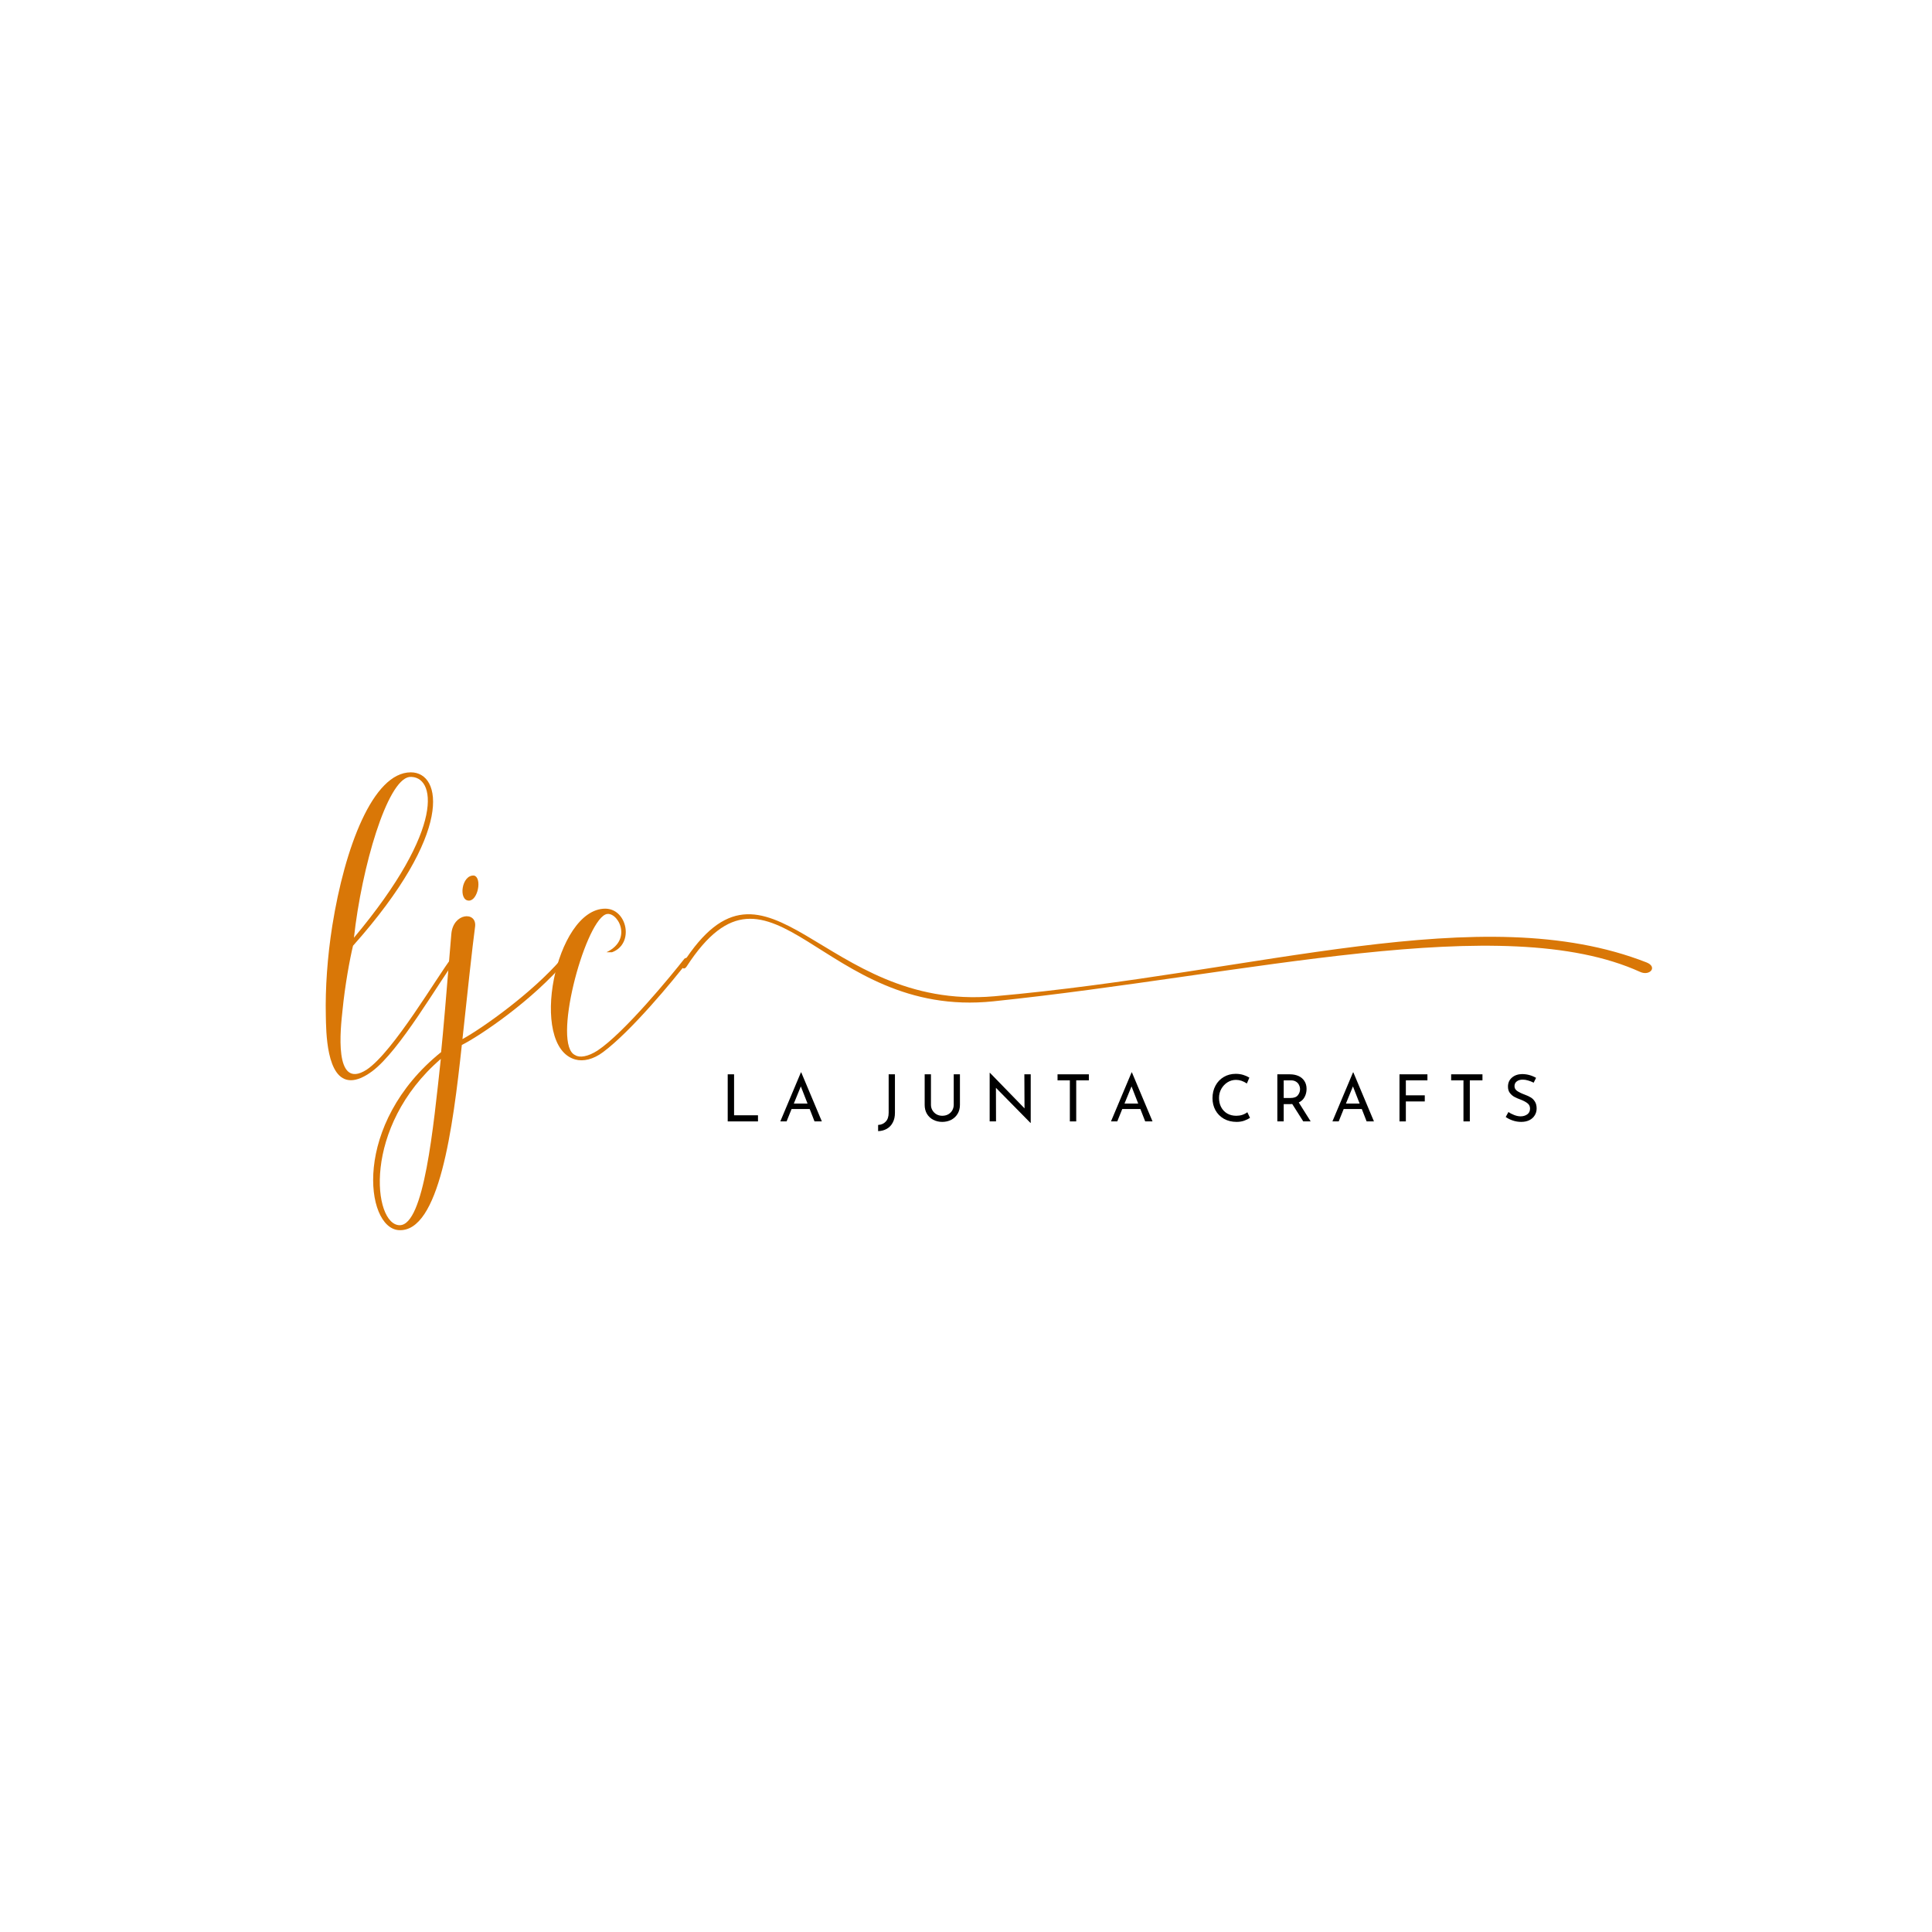
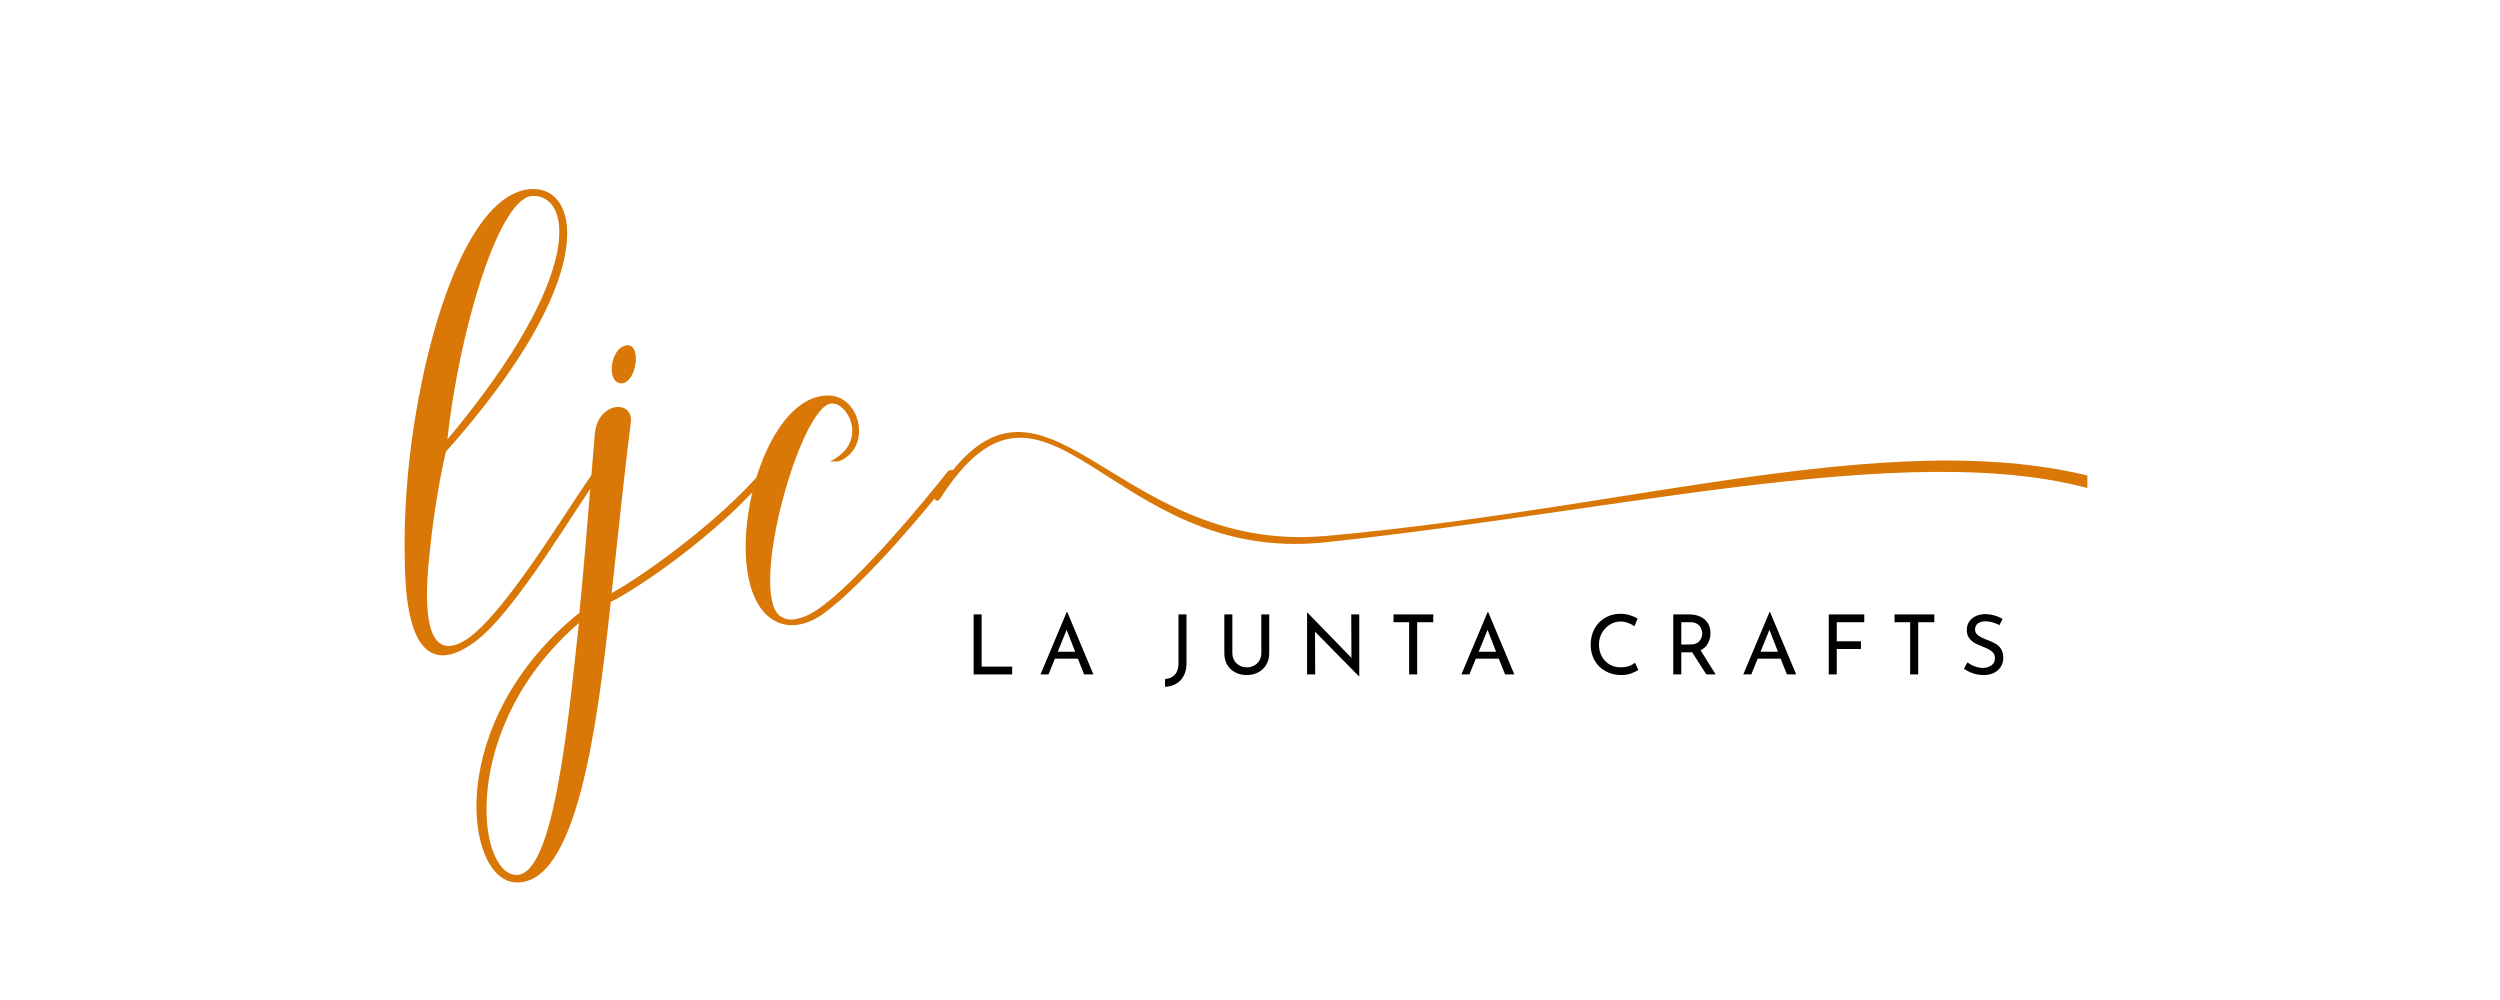
- <svg xmlns="http://www.w3.org/2000/svg" width="500" zoomAndPan="magnify" viewBox="0 0 375 375" height="500" preserveAspectRatio="xMidYMid meet" version="1.0">
+ <svg xmlns="http://www.w3.org/2000/svg" width="500" zoomAndPan="magnify" viewBox="0 0 375 150" height="200" preserveAspectRatio="xMidYMid meet" version="1.0">
  <defs>
    <g />
-     <clipPath id="3385214c7f">
-       <path d="M 132.027 177 L 321 177 L 321 195 L 132.027 195 Z M 132.027 177 " clip-rule="nonzero" />
+     <clipPath id="04ee74c6df">
+       <path d="M 140 64 L 313.105 64 L 313.105 82 L 140 82 Z M 140 64 " clip-rule="nonzero" />
    </clipPath>
  </defs>
-   <g clip-path="url(#3385214c7f)">
-     <path fill="#d97707" d="M 133.27 187.605 C 132.75 188.41 132.043 187.773 132.492 187.07 C 149.129 161.082 159.562 196.336 193.004 193.375 C 244.492 188.82 287.535 174.277 319.57 186.797 C 321.805 187.672 320.23 189.504 318.352 188.648 C 291.688 176.527 242.156 189.219 192.781 194.359 C 159.324 197.84 149.867 162.043 133.27 187.605 Z M 133.27 187.605 " fill-opacity="1" fill-rule="nonzero" />
+   <g clip-path="url(#04ee74c6df)">
+     <path fill="#d97707" d="M 141.059 74.738 C 140.551 75.527 139.867 74.906 140.305 74.215 C 156.414 48.766 166.52 83.289 198.902 80.391 C 248.766 75.93 290.445 61.688 321.469 73.949 C 323.629 74.805 322.109 76.598 320.285 75.762 C 294.465 63.891 246.5 76.32 198.688 81.355 C 166.289 84.766 157.133 49.707 141.059 74.738 Z M 141.059 74.738 " fill-opacity="1" fill-rule="nonzero" />
  </g>
  <g fill="#d97707" fill-opacity="1">
-     <g transform="translate(63.96094, 200.25)">
+     <g transform="translate(61.55465, 87.27484)">
      <g>
-         <path d="M 8.281 7.68 C 13.68 3.66 21.301 -9.781 24.602 -14.102 C 24.602 -14.398 23.82 -14.398 23.578 -14.16 C 21 -10.859 12.359 3.961 7.199 7.379 C 0.719 11.52 2.16 -0.781 2.52 -4.141 C 3 -9.059 3.961 -14.219 4.559 -16.68 C 24.18 -38.699 21.84 -50.34 15.781 -50.34 C 8.398 -50.34 2.941 -35.641 0.539 -20.578 C -0.422 -14.52 -0.84 -8.34 -0.719 -3.121 C -0.66 -0.18 -0.66 9.422 4.141 9.422 C 5.281 9.422 6.66 8.879 8.281 7.68 Z M 4.738 -18.238 C 6.238 -31.922 11.16 -48.781 15.48 -49.441 C 20.578 -49.859 22.738 -39.719 4.738 -18.238 Z M 4.738 -18.238 " />
+         <path d="M 9.691 8.988 C 16.012 4.285 24.93 -11.449 28.793 -16.504 C 28.793 -16.855 27.883 -16.855 27.602 -16.574 C 24.582 -12.711 14.469 4.637 8.426 8.637 C 0.844 13.484 2.527 -0.914 2.949 -4.848 C 3.512 -10.605 4.637 -16.645 5.336 -19.523 C 28.301 -45.297 25.562 -58.922 18.469 -58.922 C 9.832 -58.922 3.441 -41.715 0.633 -24.09 C -0.492 -16.996 -0.984 -9.762 -0.844 -3.652 C -0.773 -0.211 -0.773 11.027 4.848 11.027 C 6.18 11.027 7.797 10.395 9.691 8.988 Z M 5.547 -21.352 C 7.305 -37.363 13.062 -57.098 18.121 -57.871 C 24.09 -58.359 26.617 -46.492 5.547 -21.352 Z M 5.547 -21.352 " />
      </g>
    </g>
  </g>
  <g fill="#d97707" fill-opacity="1">
-     <g transform="translate(87.30091, 200.25)">
+     <g transform="translate(88.87398, 87.27484)">
      <g>
-         <path d="M -1.68 3.961 C -19.02 17.941 -16.441 38.102 -9.898 38.52 C -2.039 39 0.602 18.781 2.34 2.578 C 5.699 0.898 16.078 -6 22.801 -14.039 C 22.801 -14.34 21.84 -14.34 21.66 -14.102 C 15.961 -7.5 6.301 -0.66 2.461 1.441 C 3.301 -6.422 4.441 -16.98 4.922 -20.461 C 5.219 -23.398 0.66 -23.102 0.301 -18.961 C -0.719 -6.539 -1.262 -0.121 -1.68 3.961 Z M -1.738 5.281 C -3.18 18.539 -4.98 37.559 -9.719 37.559 C -14.879 37.559 -17.102 18.539 -1.738 5.281 Z M 3.719 -25.441 C 5.461 -25.441 6.301 -29.82 4.738 -30.301 C 2.281 -30.539 1.621 -25.441 3.719 -25.441 Z M 3.719 -25.441 " />
+         <path d="M -1.965 4.637 C -22.262 21 -19.242 44.598 -11.59 45.086 C -2.387 45.648 0.703 21.98 2.738 3.02 C 6.672 1.055 18.82 -7.023 26.688 -16.434 C 26.688 -16.785 25.562 -16.785 25.352 -16.504 C 18.68 -8.777 7.375 -0.773 2.879 1.684 C 3.863 -7.516 5.195 -19.875 5.758 -23.949 C 6.109 -27.391 0.773 -27.039 0.352 -22.191 C -0.844 -7.656 -1.477 -0.141 -1.965 4.637 Z M -2.035 6.18 C -3.723 21.699 -5.828 43.965 -11.379 43.965 C -17.418 43.965 -20.016 21.699 -2.035 6.18 Z M 4.355 -29.777 C 6.391 -29.777 7.375 -34.902 5.547 -35.465 C 2.668 -35.746 1.895 -29.777 4.355 -29.777 Z M 4.355 -29.777 " />
      </g>
    </g>
  </g>
  <g fill="#d97707" fill-opacity="1">
-     <g transform="translate(108.7209, 200.25)">
+     <g transform="translate(113.946, 87.27484)">
      <g>
-         <path d="M 8.762 -23.879 C -0.961 -23.879 -6.18 2.879 2.941 5.398 C 4.5 5.82 6.422 5.398 8.34 3.961 C 13.738 -0.059 21.84 -9.781 25.141 -14.102 C 25.141 -14.398 24.359 -14.398 24.121 -14.16 C 21.539 -10.859 12.422 0.238 7.262 3.66 C 5.398 4.859 3.781 5.102 2.941 4.559 C -1.621 2.641 4.621 -20.762 8.762 -22.738 C 10.922 -23.762 14.398 -18 9 -15.422 C 9.48 -15.422 9.719 -15.422 10.078 -15.422 C 14.461 -17.039 13.02 -23.879 8.762 -23.879 Z M 8.762 -23.879 " />
+         <path d="M 10.254 -27.953 C -1.125 -27.953 -7.234 3.371 3.441 6.32 C 5.266 6.812 7.516 6.32 9.762 4.637 C 16.082 -0.07 25.562 -11.449 29.426 -16.504 C 29.426 -16.855 28.512 -16.855 28.23 -16.574 C 25.211 -12.711 14.539 0.281 8.496 4.285 C 6.32 5.688 4.426 5.969 3.441 5.336 C -1.895 3.09 5.406 -24.301 10.254 -26.617 C 12.781 -27.812 16.855 -21.07 10.535 -18.051 C 11.098 -18.051 11.379 -18.051 11.797 -18.051 C 16.926 -19.945 15.238 -27.953 10.254 -27.953 Z M 10.254 -27.953 " />
      </g>
    </g>
  </g>
  <g fill="#000000" fill-opacity="1">
-     <g transform="translate(139.9367, 217.6645)">
+     <g transform="translate(144.7477, 101.1622)">
      <g>
-         <path d="M 2.547 -9.141 L 2.547 -1.188 L 7.188 -1.188 L 7.188 0 L 1.312 0 L 1.312 -9.141 Z M 2.547 -9.141 " />
+         <path d="M 2.5 -9 L 2.5 -1.172 L 7.078 -1.172 L 7.078 0 L 1.297 0 L 1.297 -9 Z M 2.5 -9 " />
      </g>
    </g>
  </g>
  <g fill="#000000" fill-opacity="1">
-     <g transform="translate(151.0514, 217.6645)">
+     <g transform="translate(155.6814, 101.1622)">
      <g>
-         <path d="M 6.109 -2.406 L 2.594 -2.406 L 1.625 0 L 0.406 0 L 4.406 -9.516 L 4.469 -9.516 L 8.469 0 L 7.047 0 Z M 5.688 -3.469 L 4.391 -6.797 L 3.031 -3.469 Z M 5.688 -3.469 " />
+         <path d="M 6 -2.359 L 2.547 -2.359 L 1.594 0 L 0.391 0 L 4.328 -9.359 L 4.406 -9.359 L 8.328 0 L 6.938 0 Z M 5.594 -3.406 L 4.312 -6.688 L 2.984 -3.406 Z M 5.594 -3.406 " />
      </g>
    </g>
  </g>
  <g fill="#000000" fill-opacity="1">
-     <g transform="translate(163.165, 217.6645)">
+     <g transform="translate(167.5977, 101.1622)">
      <g />
    </g>
  </g>
  <g fill="#000000" fill-opacity="1">
-     <g transform="translate(170.4104, 217.6645)">
+     <g transform="translate(174.7252, 101.1622)">
      <g>
-         <path d="M 3.297 -1.656 C 3.297 -0.926 3.156 -0.301 2.875 0.219 C 2.602 0.75 2.219 1.156 1.719 1.438 C 1.227 1.719 0.664 1.867 0.031 1.891 L 0.031 0.688 C 0.656 0.656 1.148 0.438 1.516 0.031 C 1.891 -0.363 2.078 -0.938 2.078 -1.688 L 2.078 -9.141 L 3.297 -9.141 Z M 3.297 -1.656 " />
+         <path d="M 3.25 -1.625 C 3.25 -0.914 3.109 -0.301 2.828 0.219 C 2.555 0.738 2.176 1.133 1.688 1.406 C 1.207 1.688 0.656 1.836 0.031 1.859 L 0.031 0.688 C 0.645 0.656 1.133 0.441 1.5 0.047 C 1.863 -0.348 2.047 -0.922 2.047 -1.672 L 2.047 -9 L 3.25 -9 Z M 3.25 -1.625 " />
      </g>
    </g>
  </g>
  <g fill="#000000" fill-opacity="1">
-     <g transform="translate(178.2755, 217.6645)">
+     <g transform="translate(182.4621, 101.1622)">
      <g>
-         <path d="M 2.422 -3.234 C 2.422 -2.828 2.52 -2.461 2.719 -2.141 C 2.914 -1.816 3.176 -1.562 3.5 -1.375 C 3.832 -1.188 4.203 -1.094 4.609 -1.094 C 5.035 -1.094 5.414 -1.18 5.75 -1.359 C 6.094 -1.547 6.359 -1.801 6.547 -2.125 C 6.742 -2.457 6.844 -2.828 6.844 -3.234 L 6.844 -9.141 L 8.047 -9.141 L 8.047 -3.203 C 8.047 -2.547 7.895 -1.969 7.594 -1.469 C 7.289 -0.969 6.879 -0.582 6.359 -0.312 C 5.836 -0.039 5.254 0.094 4.609 0.094 C 3.984 0.094 3.406 -0.039 2.875 -0.312 C 2.352 -0.582 1.941 -0.969 1.641 -1.469 C 1.348 -1.969 1.203 -2.547 1.203 -3.203 L 1.203 -9.141 L 2.422 -9.141 Z M 2.422 -3.234 " />
+         <path d="M 2.391 -3.188 C 2.391 -2.789 2.484 -2.43 2.672 -2.109 C 2.859 -1.785 3.113 -1.531 3.438 -1.344 C 3.77 -1.156 4.141 -1.062 4.547 -1.062 C 4.953 -1.062 5.32 -1.148 5.656 -1.328 C 6 -1.516 6.266 -1.77 6.453 -2.094 C 6.641 -2.426 6.734 -2.789 6.734 -3.188 L 6.734 -9 L 7.922 -9 L 7.922 -3.141 C 7.922 -2.504 7.77 -1.938 7.469 -1.438 C 7.176 -0.945 6.77 -0.566 6.25 -0.297 C 5.738 -0.035 5.172 0.094 4.547 0.094 C 3.922 0.094 3.348 -0.035 2.828 -0.297 C 2.316 -0.566 1.914 -0.945 1.625 -1.438 C 1.332 -1.938 1.188 -2.504 1.188 -3.141 L 1.188 -9 L 2.391 -9 Z M 2.391 -3.188 " />
      </g>
    </g>
  </g>
  <g fill="#000000" fill-opacity="1">
-     <g transform="translate(190.781, 217.6645)">
+     <g transform="translate(194.7641, 101.1622)">
      <g>
-         <path d="M 9.281 -9.141 L 9.281 0.297 L 9.234 0.297 L 2.531 -6.516 L 2.547 0 L 1.312 0 L 1.312 -9.422 L 1.375 -9.422 L 8.078 -2.531 L 8.047 -9.141 Z M 9.281 -9.141 " />
+         <path d="M 9.125 -9 L 9.125 0.297 L 9.094 0.297 L 2.484 -6.406 L 2.516 0 L 1.297 0 L 1.297 -9.266 L 1.359 -9.266 L 7.953 -2.484 L 7.922 -9 Z M 9.125 -9 " />
      </g>
    </g>
  </g>
  <g fill="#000000" fill-opacity="1">
-     <g transform="translate(204.6269, 217.6645)">
+     <g transform="translate(208.3844, 101.1622)">
      <g>
-         <path d="M 6.719 -9.141 L 6.719 -7.969 L 4.266 -7.969 L 4.266 0 L 3.031 0 L 3.031 -7.969 L 0.641 -7.969 L 0.641 -9.141 Z M 6.719 -9.141 " />
+         <path d="M 6.609 -9 L 6.609 -7.828 L 4.188 -7.828 L 4.188 0 L 2.984 0 L 2.984 -7.828 L 0.641 -7.828 L 0.641 -9 Z M 6.609 -9 " />
      </g>
    </g>
  </g>
  <g fill="#000000" fill-opacity="1">
-     <g transform="translate(215.2358, 217.6645)">
+     <g transform="translate(218.8206, 101.1622)">
      <g>
-         <path d="M 6.109 -2.406 L 2.594 -2.406 L 1.625 0 L 0.406 0 L 4.406 -9.516 L 4.469 -9.516 L 8.469 0 L 7.047 0 Z M 5.688 -3.469 L 4.391 -6.797 L 3.031 -3.469 Z M 5.688 -3.469 " />
+         <path d="M 6 -2.359 L 2.547 -2.359 L 1.594 0 L 0.391 0 L 4.328 -9.359 L 4.406 -9.359 L 8.328 0 L 6.938 0 Z M 5.594 -3.406 L 4.312 -6.688 L 2.984 -3.406 Z M 5.594 -3.406 " />
      </g>
    </g>
  </g>
  <g fill="#000000" fill-opacity="1">
-     <g transform="translate(227.3493, 217.6645)">
+     <g transform="translate(230.7369, 101.1622)">
      <g />
    </g>
  </g>
  <g fill="#000000" fill-opacity="1">
-     <g transform="translate(234.5948, 217.6645)">
+     <g transform="translate(237.8643, 101.1622)">
      <g>
-         <path d="M 8.031 -0.688 C 7.727 -0.488 7.352 -0.305 6.906 -0.141 C 6.457 0.016 5.969 0.094 5.438 0.094 C 4.5 0.094 3.672 -0.109 2.953 -0.516 C 2.242 -0.93 1.695 -1.488 1.312 -2.188 C 0.938 -2.883 0.75 -3.656 0.75 -4.5 C 0.75 -5.406 0.941 -6.219 1.328 -6.938 C 1.711 -7.656 2.25 -8.219 2.938 -8.625 C 3.625 -9.031 4.398 -9.234 5.266 -9.234 C 5.785 -9.234 6.266 -9.164 6.703 -9.031 C 7.148 -8.895 7.551 -8.719 7.906 -8.5 L 7.422 -7.359 C 6.723 -7.828 6.02 -8.062 5.312 -8.062 C 4.719 -8.062 4.172 -7.906 3.672 -7.594 C 3.172 -7.281 2.77 -6.859 2.469 -6.328 C 2.164 -5.797 2.016 -5.207 2.016 -4.562 C 2.016 -3.906 2.148 -3.312 2.422 -2.781 C 2.703 -2.25 3.098 -1.832 3.609 -1.531 C 4.117 -1.238 4.707 -1.094 5.375 -1.094 C 6.188 -1.094 6.898 -1.32 7.516 -1.781 Z M 8.031 -0.688 " />
+         <path d="M 7.891 -0.672 C 7.609 -0.484 7.242 -0.305 6.797 -0.141 C 6.348 0.016 5.863 0.094 5.344 0.094 C 4.426 0.094 3.613 -0.109 2.906 -0.516 C 2.207 -0.922 1.672 -1.469 1.297 -2.156 C 0.922 -2.844 0.734 -3.598 0.734 -4.422 C 0.734 -5.316 0.922 -6.117 1.297 -6.828 C 1.68 -7.535 2.211 -8.086 2.891 -8.484 C 3.566 -8.891 4.332 -9.094 5.188 -9.094 C 5.688 -9.094 6.156 -9.023 6.594 -8.891 C 7.039 -8.754 7.438 -8.582 7.781 -8.375 L 7.297 -7.234 C 6.609 -7.703 5.914 -7.938 5.219 -7.938 C 4.645 -7.938 4.109 -7.781 3.609 -7.469 C 3.117 -7.164 2.723 -6.75 2.422 -6.219 C 2.129 -5.695 1.984 -5.117 1.984 -4.484 C 1.984 -3.836 2.117 -3.254 2.391 -2.734 C 2.66 -2.211 3.047 -1.801 3.547 -1.5 C 4.047 -1.207 4.625 -1.062 5.281 -1.062 C 6.094 -1.062 6.797 -1.289 7.391 -1.75 Z M 7.891 -0.672 " />
      </g>
    </g>
  </g>
  <g fill="#000000" fill-opacity="1">
-     <g transform="translate(246.6198, 217.6645)">
+     <g transform="translate(249.6936, 101.1622)">
      <g>
-         <path d="M 6.344 0 L 4.203 -3.375 C 4.129 -3.363 4.023 -3.359 3.891 -3.359 L 2.547 -3.359 L 2.547 0 L 1.312 0 L 1.312 -9.141 L 3.75 -9.141 C 4.375 -9.141 4.93 -9.031 5.422 -8.812 C 5.91 -8.594 6.289 -8.27 6.562 -7.844 C 6.844 -7.414 6.984 -6.906 6.984 -6.312 C 6.984 -5.738 6.859 -5.219 6.609 -4.75 C 6.367 -4.281 5.988 -3.922 5.469 -3.672 L 7.781 0 Z M 3.875 -4.547 C 4.531 -4.547 5 -4.719 5.281 -5.062 C 5.57 -5.414 5.719 -5.812 5.719 -6.25 C 5.719 -6.52 5.656 -6.785 5.531 -7.047 C 5.414 -7.316 5.223 -7.535 4.953 -7.703 C 4.691 -7.879 4.359 -7.969 3.953 -7.969 L 2.547 -7.969 L 2.547 -4.547 Z M 3.875 -4.547 " />
+         <path d="M 6.25 0 L 4.125 -3.328 C 4.062 -3.316 3.961 -3.312 3.828 -3.312 L 2.5 -3.312 L 2.5 0 L 1.297 0 L 1.297 -9 L 3.688 -9 C 4.301 -9 4.848 -8.891 5.328 -8.672 C 5.816 -8.453 6.195 -8.133 6.469 -7.719 C 6.738 -7.301 6.875 -6.797 6.875 -6.203 C 6.875 -5.648 6.75 -5.141 6.5 -4.672 C 6.258 -4.211 5.891 -3.863 5.391 -3.625 L 7.656 0 Z M 3.812 -4.484 C 4.457 -4.484 4.922 -4.648 5.203 -4.984 C 5.492 -5.328 5.641 -5.719 5.641 -6.156 C 5.641 -6.414 5.578 -6.676 5.453 -6.938 C 5.336 -7.195 5.145 -7.41 4.875 -7.578 C 4.613 -7.742 4.285 -7.828 3.891 -7.828 L 2.5 -7.828 L 2.5 -4.484 Z M 3.812 -4.484 " />
      </g>
    </g>
  </g>
  <g fill="#000000" fill-opacity="1">
-     <g transform="translate(258.215, 217.6645)">
+     <g transform="translate(261.0999, 101.1622)">
      <g>
-         <path d="M 6.109 -2.406 L 2.594 -2.406 L 1.625 0 L 0.406 0 L 4.406 -9.516 L 4.469 -9.516 L 8.469 0 L 7.047 0 Z M 5.688 -3.469 L 4.391 -6.797 L 3.031 -3.469 Z M 5.688 -3.469 " />
+         <path d="M 6 -2.359 L 2.547 -2.359 L 1.594 0 L 0.391 0 L 4.328 -9.359 L 4.406 -9.359 L 8.328 0 L 6.938 0 Z M 5.594 -3.406 L 4.312 -6.688 L 2.984 -3.406 Z M 5.594 -3.406 " />
      </g>
    </g>
  </g>
  <g fill="#000000" fill-opacity="1">
-     <g transform="translate(270.3286, 217.6645)">
+     <g transform="translate(273.0162, 101.1622)">
      <g>
-         <path d="M 6.734 -9.141 L 6.734 -7.969 L 2.547 -7.969 L 2.547 -5.062 L 6.219 -5.062 L 6.219 -3.875 L 2.547 -3.875 L 2.547 0 L 1.312 0 L 1.312 -9.141 Z M 6.734 -9.141 " />
+         <path d="M 6.625 -9 L 6.625 -7.828 L 2.5 -7.828 L 2.5 -4.969 L 6.125 -4.969 L 6.125 -3.812 L 2.5 -3.812 L 2.5 0 L 1.297 0 L 1.297 -9 Z M 6.625 -9 " />
      </g>
    </g>
  </g>
  <g fill="#000000" fill-opacity="1">
-     <g transform="translate(281.026, 217.6645)">
+     <g transform="translate(283.5394, 101.1622)">
      <g>
-         <path d="M 6.719 -9.141 L 6.719 -7.969 L 4.266 -7.969 L 4.266 0 L 3.031 0 L 3.031 -7.969 L 0.641 -7.969 L 0.641 -9.141 Z M 6.719 -9.141 " />
+         <path d="M 6.609 -9 L 6.609 -7.828 L 4.188 -7.828 L 4.188 0 L 2.984 0 L 2.984 -7.828 L 0.641 -7.828 L 0.641 -9 Z M 6.609 -9 " />
      </g>
    </g>
  </g>
  <g fill="#000000" fill-opacity="1">
-     <g transform="translate(291.6348, 217.6645)">
+     <g transform="translate(293.9755, 101.1622)">
      <g>
-         <path d="M 6.047 -7.516 C 5.711 -7.691 5.359 -7.832 4.984 -7.938 C 4.617 -8.051 4.27 -8.109 3.938 -8.109 C 3.445 -8.109 3.055 -7.992 2.766 -7.766 C 2.473 -7.547 2.328 -7.238 2.328 -6.844 C 2.328 -6.469 2.492 -6.16 2.828 -5.922 C 3.172 -5.68 3.66 -5.441 4.297 -5.203 C 4.766 -5.035 5.16 -4.852 5.484 -4.656 C 5.816 -4.457 6.086 -4.18 6.297 -3.828 C 6.516 -3.484 6.625 -3.039 6.625 -2.5 C 6.625 -2.008 6.5 -1.566 6.25 -1.172 C 6.008 -0.773 5.66 -0.461 5.203 -0.234 C 4.754 -0.016 4.227 0.094 3.625 0.094 C 3.062 0.094 2.52 0.004 2 -0.172 C 1.477 -0.348 1.02 -0.578 0.625 -0.859 L 1.156 -1.828 C 1.469 -1.598 1.844 -1.398 2.281 -1.234 C 2.719 -1.066 3.129 -0.984 3.516 -0.984 C 4.004 -0.984 4.43 -1.109 4.797 -1.359 C 5.16 -1.617 5.344 -1.992 5.344 -2.484 C 5.344 -2.91 5.188 -3.25 4.875 -3.5 C 4.57 -3.75 4.145 -3.984 3.594 -4.203 C 3.07 -4.391 2.641 -4.578 2.297 -4.766 C 1.961 -4.953 1.672 -5.207 1.422 -5.531 C 1.18 -5.852 1.062 -6.258 1.062 -6.75 C 1.062 -7.469 1.312 -8.047 1.812 -8.484 C 2.312 -8.93 2.961 -9.164 3.766 -9.188 C 4.754 -9.188 5.672 -8.941 6.516 -8.453 Z M 6.047 -7.516 " />
+         <path d="M 5.938 -7.391 C 5.613 -7.566 5.27 -7.707 4.906 -7.812 C 4.539 -7.914 4.195 -7.969 3.875 -7.969 C 3.383 -7.969 2.992 -7.859 2.703 -7.641 C 2.422 -7.422 2.281 -7.117 2.281 -6.734 C 2.281 -6.367 2.445 -6.066 2.781 -5.828 C 3.125 -5.586 3.609 -5.352 4.234 -5.125 C 4.691 -4.957 5.082 -4.773 5.406 -4.578 C 5.727 -4.391 5.992 -4.125 6.203 -3.781 C 6.41 -3.438 6.516 -3 6.516 -2.469 C 6.516 -1.977 6.395 -1.539 6.156 -1.156 C 5.914 -0.77 5.57 -0.461 5.125 -0.234 C 4.688 -0.016 4.164 0.094 3.562 0.094 C 3.008 0.094 2.473 0.004 1.953 -0.172 C 1.441 -0.348 0.992 -0.57 0.609 -0.844 L 1.141 -1.797 C 1.453 -1.566 1.82 -1.367 2.25 -1.203 C 2.676 -1.047 3.078 -0.969 3.453 -0.969 C 3.93 -0.969 4.352 -1.094 4.719 -1.344 C 5.082 -1.594 5.266 -1.961 5.266 -2.453 C 5.266 -2.867 5.113 -3.195 4.812 -3.438 C 4.508 -3.688 4.082 -3.914 3.531 -4.125 C 3.031 -4.32 2.609 -4.508 2.266 -4.688 C 1.93 -4.875 1.645 -5.125 1.406 -5.438 C 1.164 -5.758 1.047 -6.16 1.047 -6.641 C 1.047 -7.348 1.289 -7.914 1.781 -8.344 C 2.281 -8.781 2.922 -9.016 3.703 -9.047 C 4.672 -9.047 5.57 -8.805 6.406 -8.328 Z M 5.938 -7.391 " />
      </g>
    </g>
  </g>
</svg>
